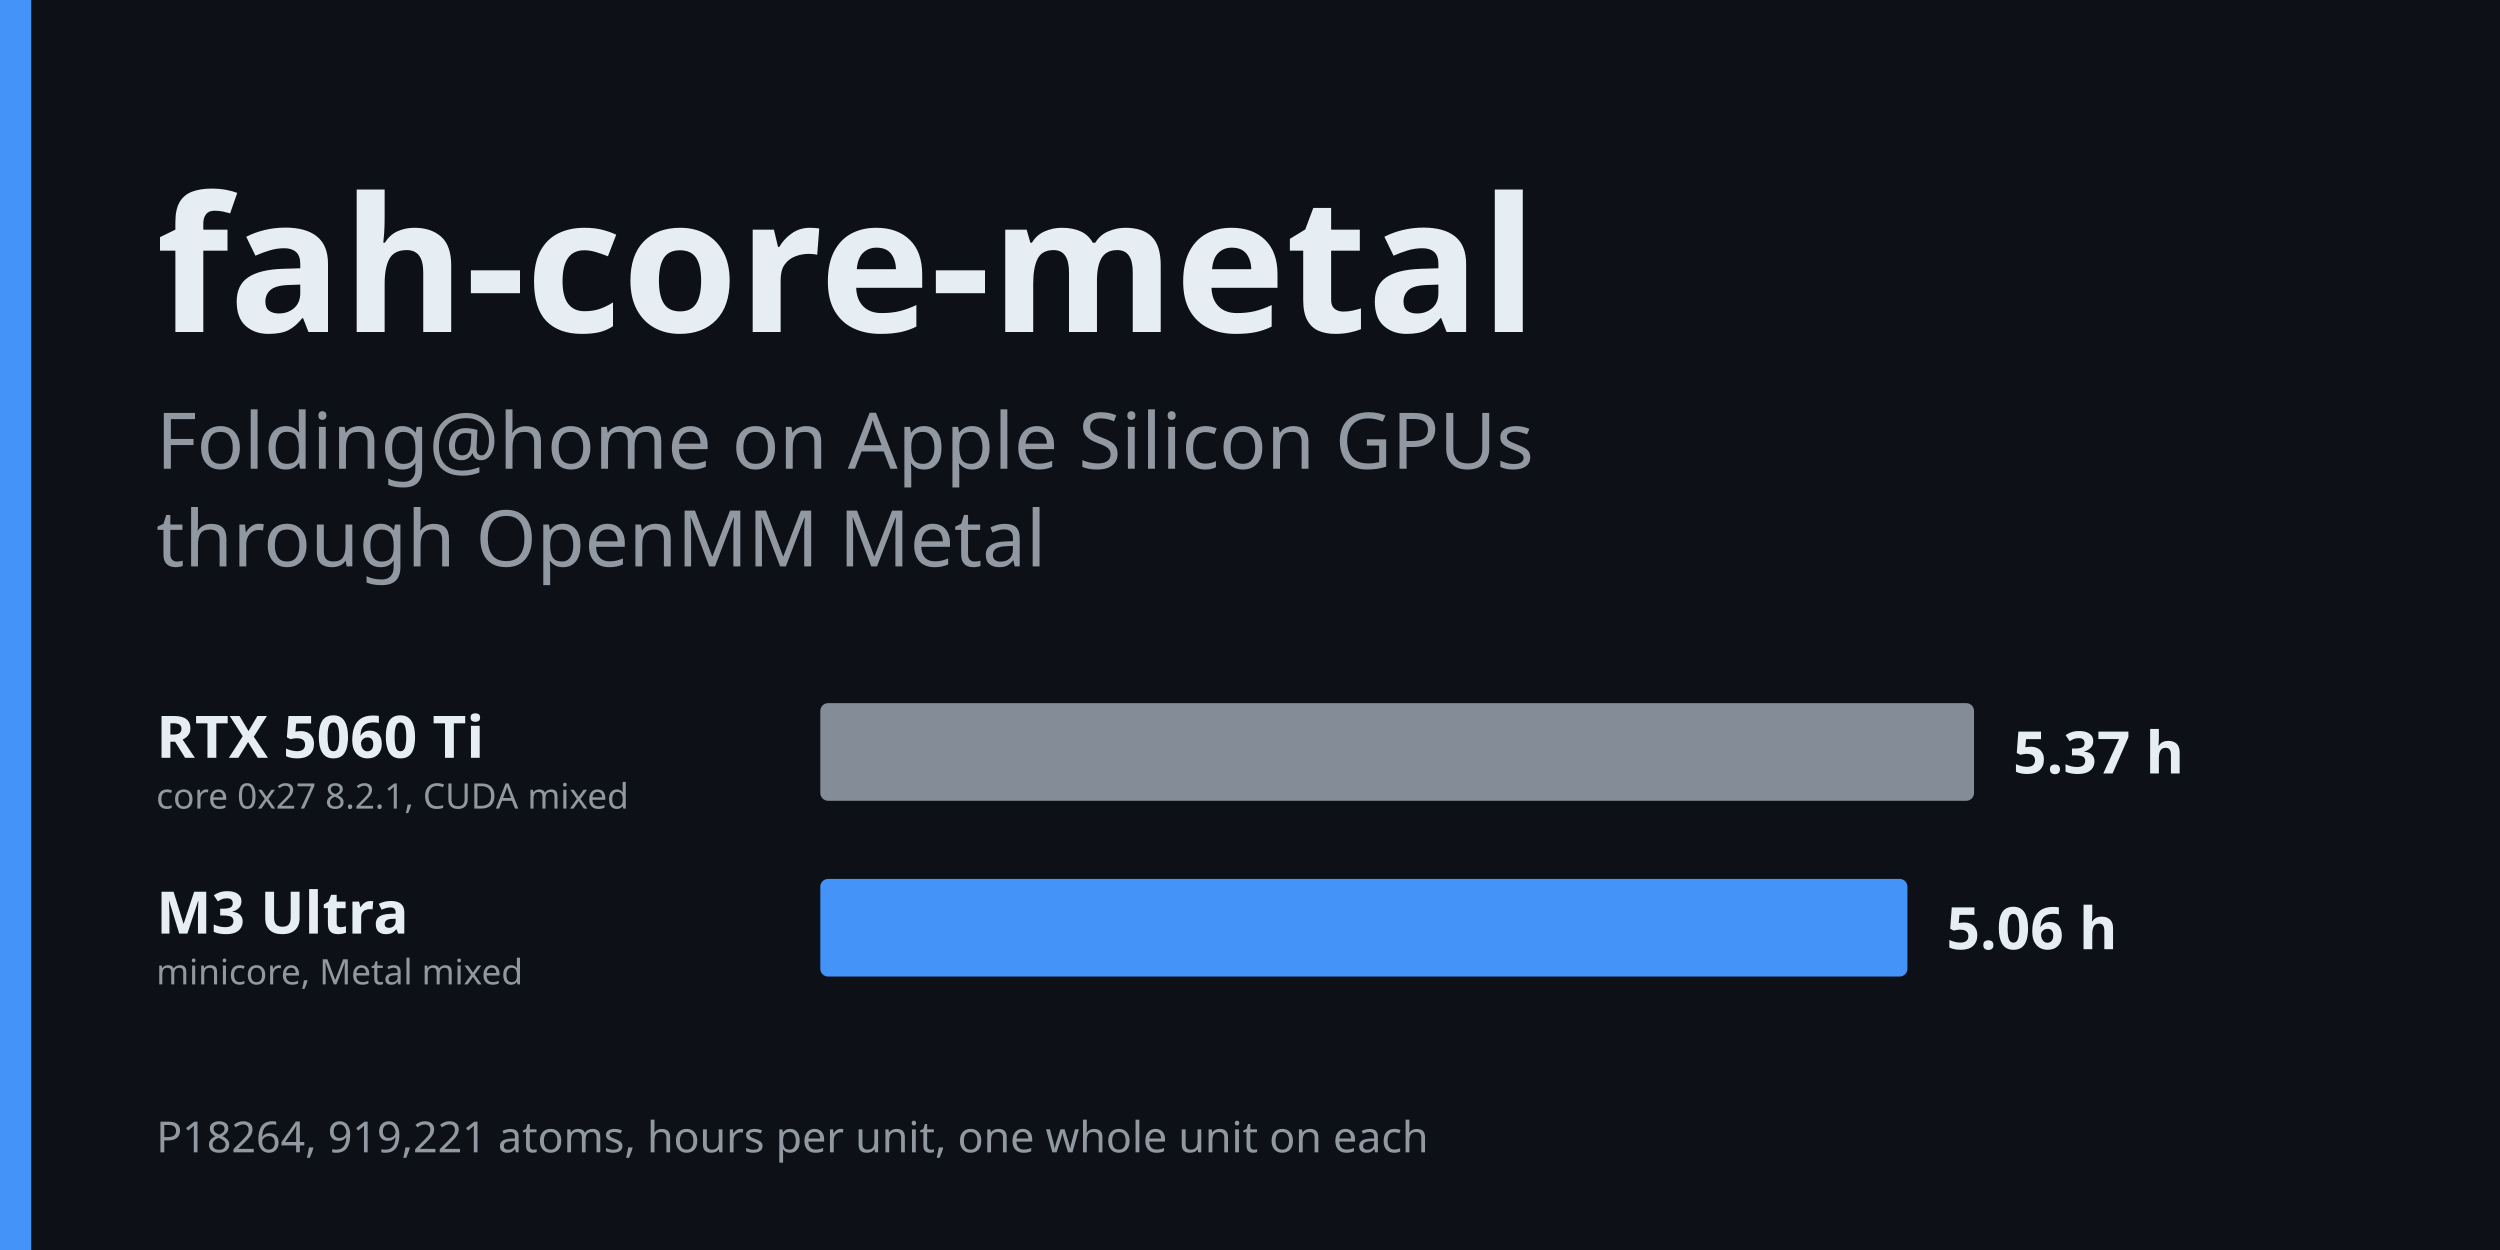
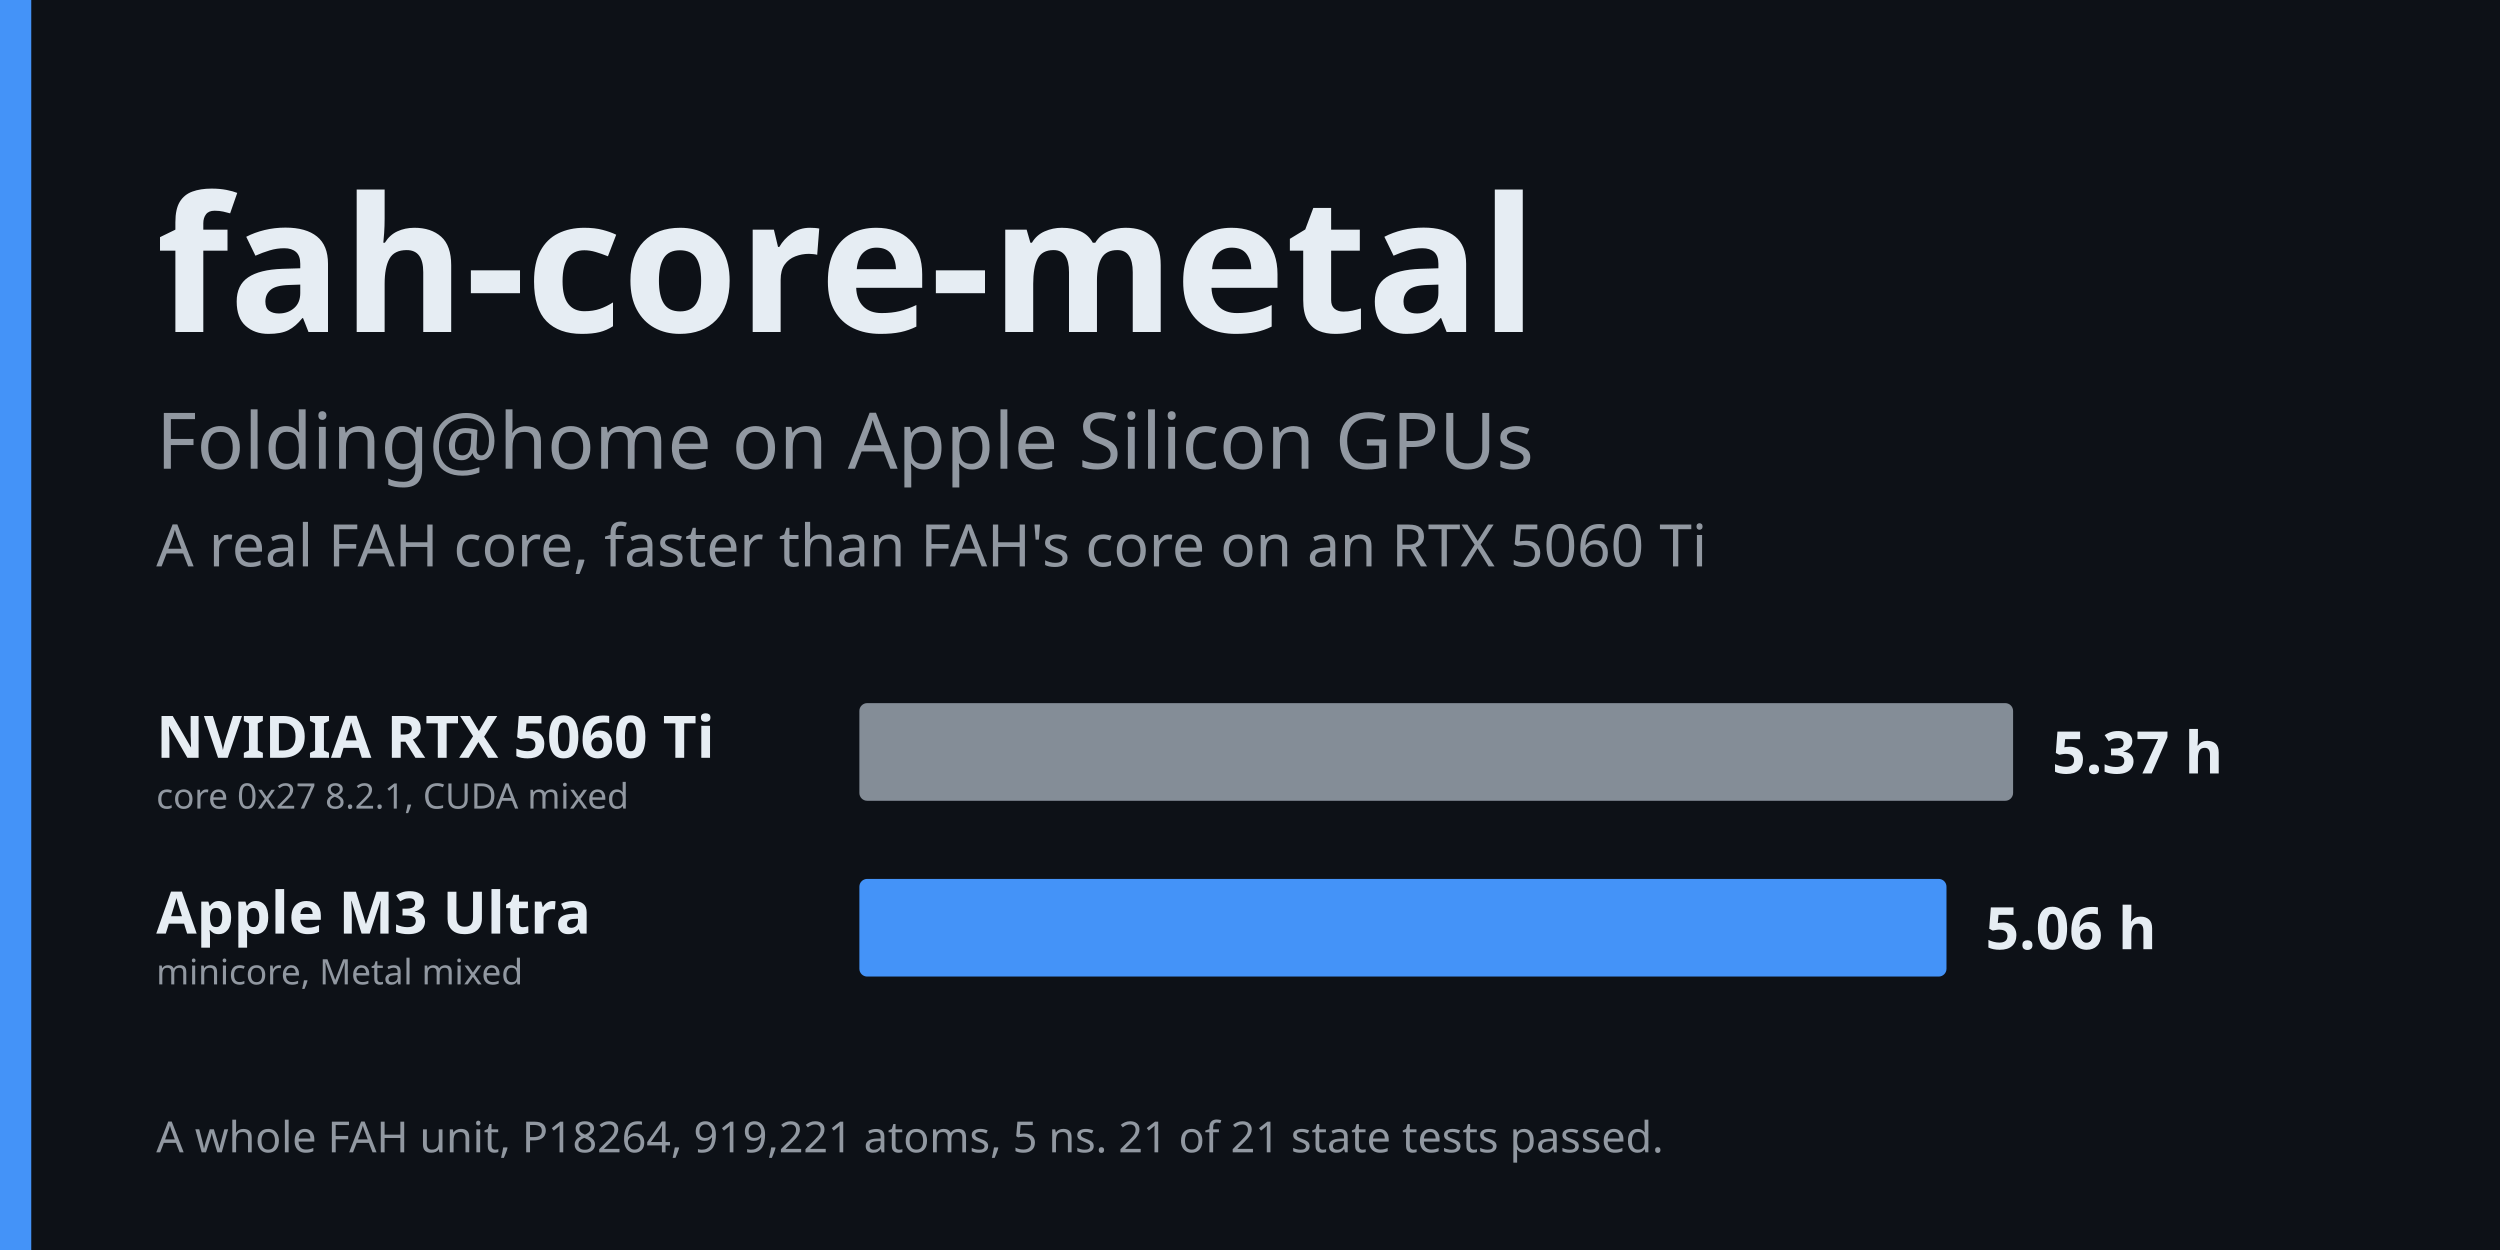
<svg xmlns="http://www.w3.org/2000/svg" width="1280" height="640" viewBox="0 0 1280 640" role="img" aria-label="fah-core-metal: Folding@home on Apple Silicon GPUs through OpenMM Metal" font-family="-apple-system, BlinkMacSystemFont, 'Segoe UI', Helvetica, Arial, sans-serif">
  <style>@font-face { font-family: InterCard; font-weight: 400; src: url('fonts/Inter-Regular.woff2'); } @font-face { font-family: InterCard; font-weight: 600; src: url('fonts/Inter-SemiBold.woff2'); } text { font-family: InterCard; }</style>
  <rect x="0.0" y="0.0" width="1280.0" height="640.0" rx="0" fill="#0d1117" />
  <rect x="0.0" y="0.0" width="16.0" height="640.0" rx="0" fill="#4493f8" />
  <text x="80.0" y="170.0" font-size="96" fill="#e6edf3" text-anchor="start" font-weight="600">fah-core-metal</text>
  <text x="80.0" y="240.0" font-size="40" fill="#9198a1" text-anchor="start" font-weight="normal">Folding@home on Apple Silicon GPUs</text>
-   <text x="80.0" y="290.0" font-size="40" fill="#9198a1" text-anchor="start" font-weight="normal">through OpenMM Metal</text>
-   <text x="80.0" y="388.0" font-size="30" fill="#e6edf3" text-anchor="start" font-weight="600">RTX 5060 Ti</text>
+   <text x="80.0" y="290.0" font-size="30" fill="#9198a1" text-anchor="start" font-weight="normal">A real FAH core, faster than FAH's core on an RTX 5060 Ti</text>
+   <text x="80.0" y="388.0" font-size="30" fill="#e6edf3" text-anchor="start" font-weight="600">NVIDIA RTX 5060 Ti</text>
  <text x="80.0" y="414.0" font-size="18" fill="#9198a1" text-anchor="start" font-weight="normal">core 0x27 8.2.1, CUDA mixed</text>
-   <rect x="420.0" y="360.0" width="590.7" height="50.0" rx="4" fill="#848d97" />
-   <text x="1030.7" y="396.0" font-size="30" fill="#e6edf3" text-anchor="start" font-weight="600">5.37 h</text>
-   <text x="80.0" y="478.0" font-size="30" fill="#e6edf3" text-anchor="start" font-weight="600">M3 Ultra</text>
+   <rect x="440.0" y="360.0" width="590.7" height="50.0" rx="4" fill="#848d97" />
+   <text x="1050.7" y="396.0" font-size="30" fill="#e6edf3" text-anchor="start" font-weight="600">5.37 h</text>
+   <text x="80.0" y="478.0" font-size="30" fill="#e6edf3" text-anchor="start" font-weight="600">Apple M3 Ultra</text>
  <text x="80.0" y="504.0" font-size="18" fill="#9198a1" text-anchor="start" font-weight="normal">minicore, Metal mixed</text>
-   <rect x="420.0" y="450.0" width="556.6" height="50.0" rx="4" fill="#4493f8" />
-   <text x="996.6" y="486.0" font-size="30" fill="#e6edf3" text-anchor="start" font-weight="600">5.06 h</text>
-   <text x="80.0" y="590.0" font-size="22" fill="#9198a1" text-anchor="start" font-weight="normal">P18264, 919,221 atoms, hours per unit, one whole unit on each</text>
+   <rect x="440.0" y="450.0" width="556.6" height="50.0" rx="4" fill="#4493f8" />
+   <text x="1016.6" y="486.0" font-size="30" fill="#e6edf3" text-anchor="start" font-weight="600">5.06 h</text>
+   <text x="80.0" y="590.0" font-size="22" fill="#9198a1" text-anchor="start" font-weight="normal">A whole FAH unit, P18264, 919,221 atoms, 5 ns. 21 of 21 state tests passed.</text>
</svg>
